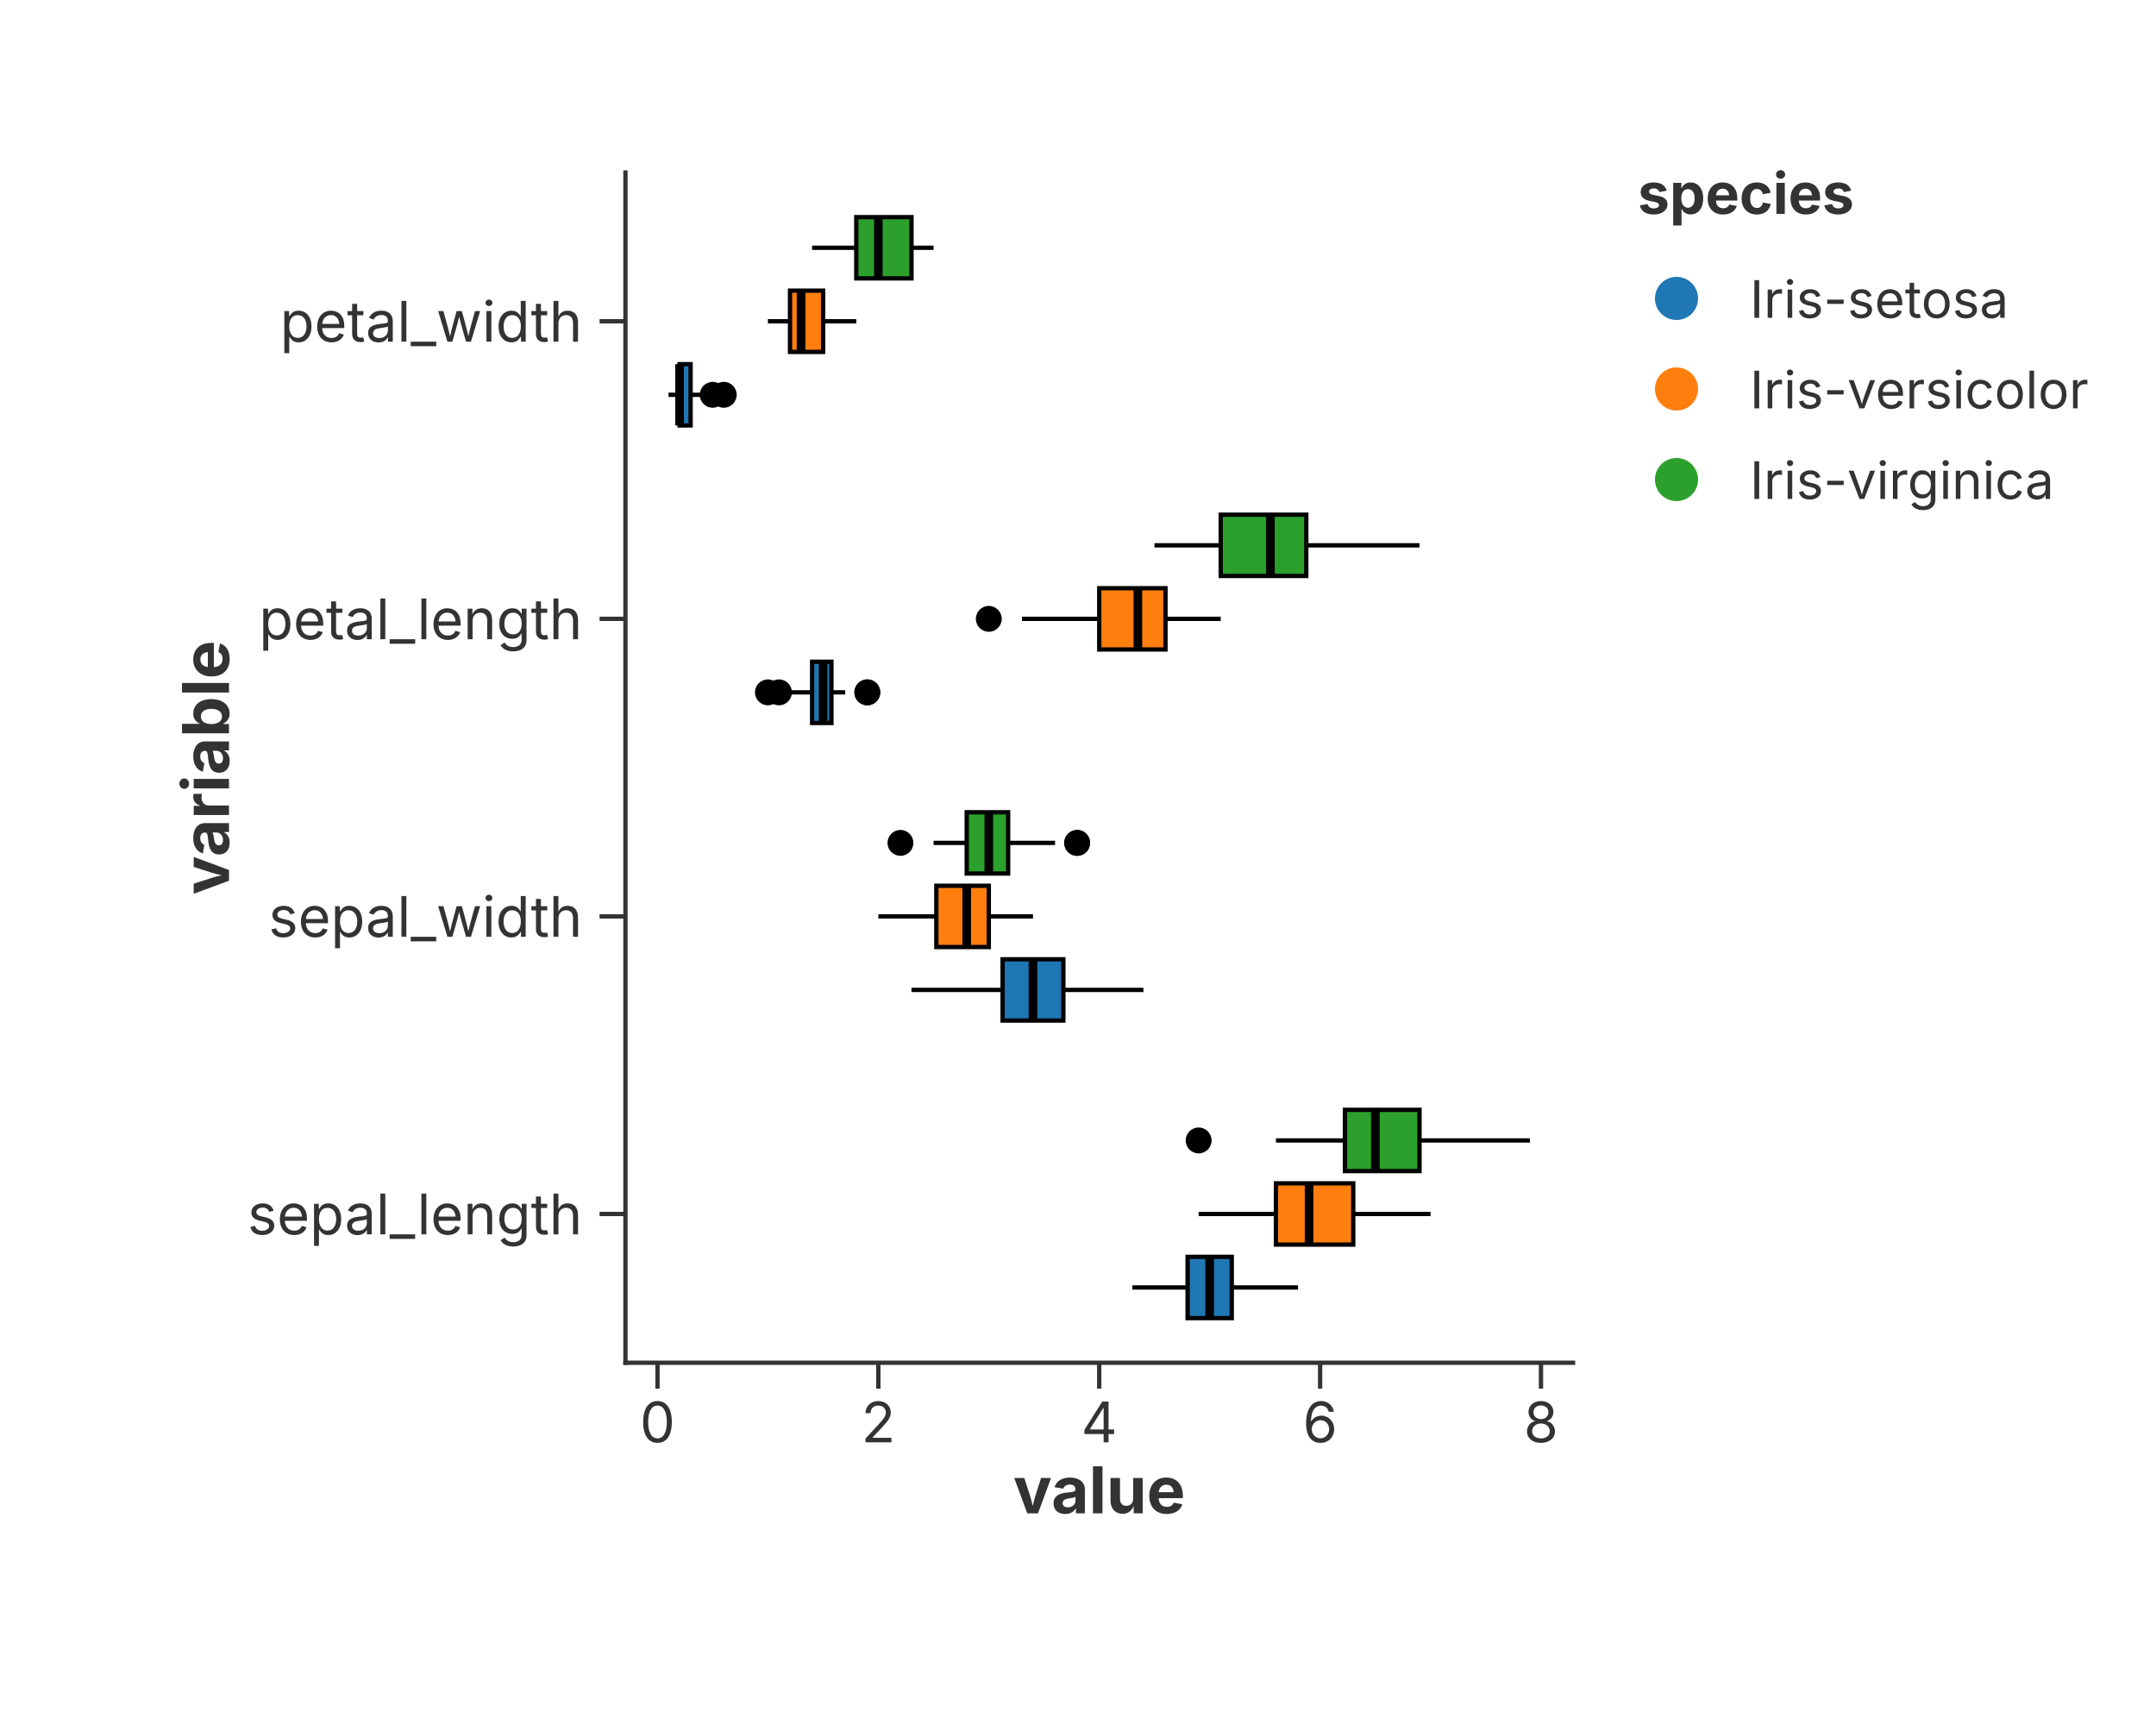
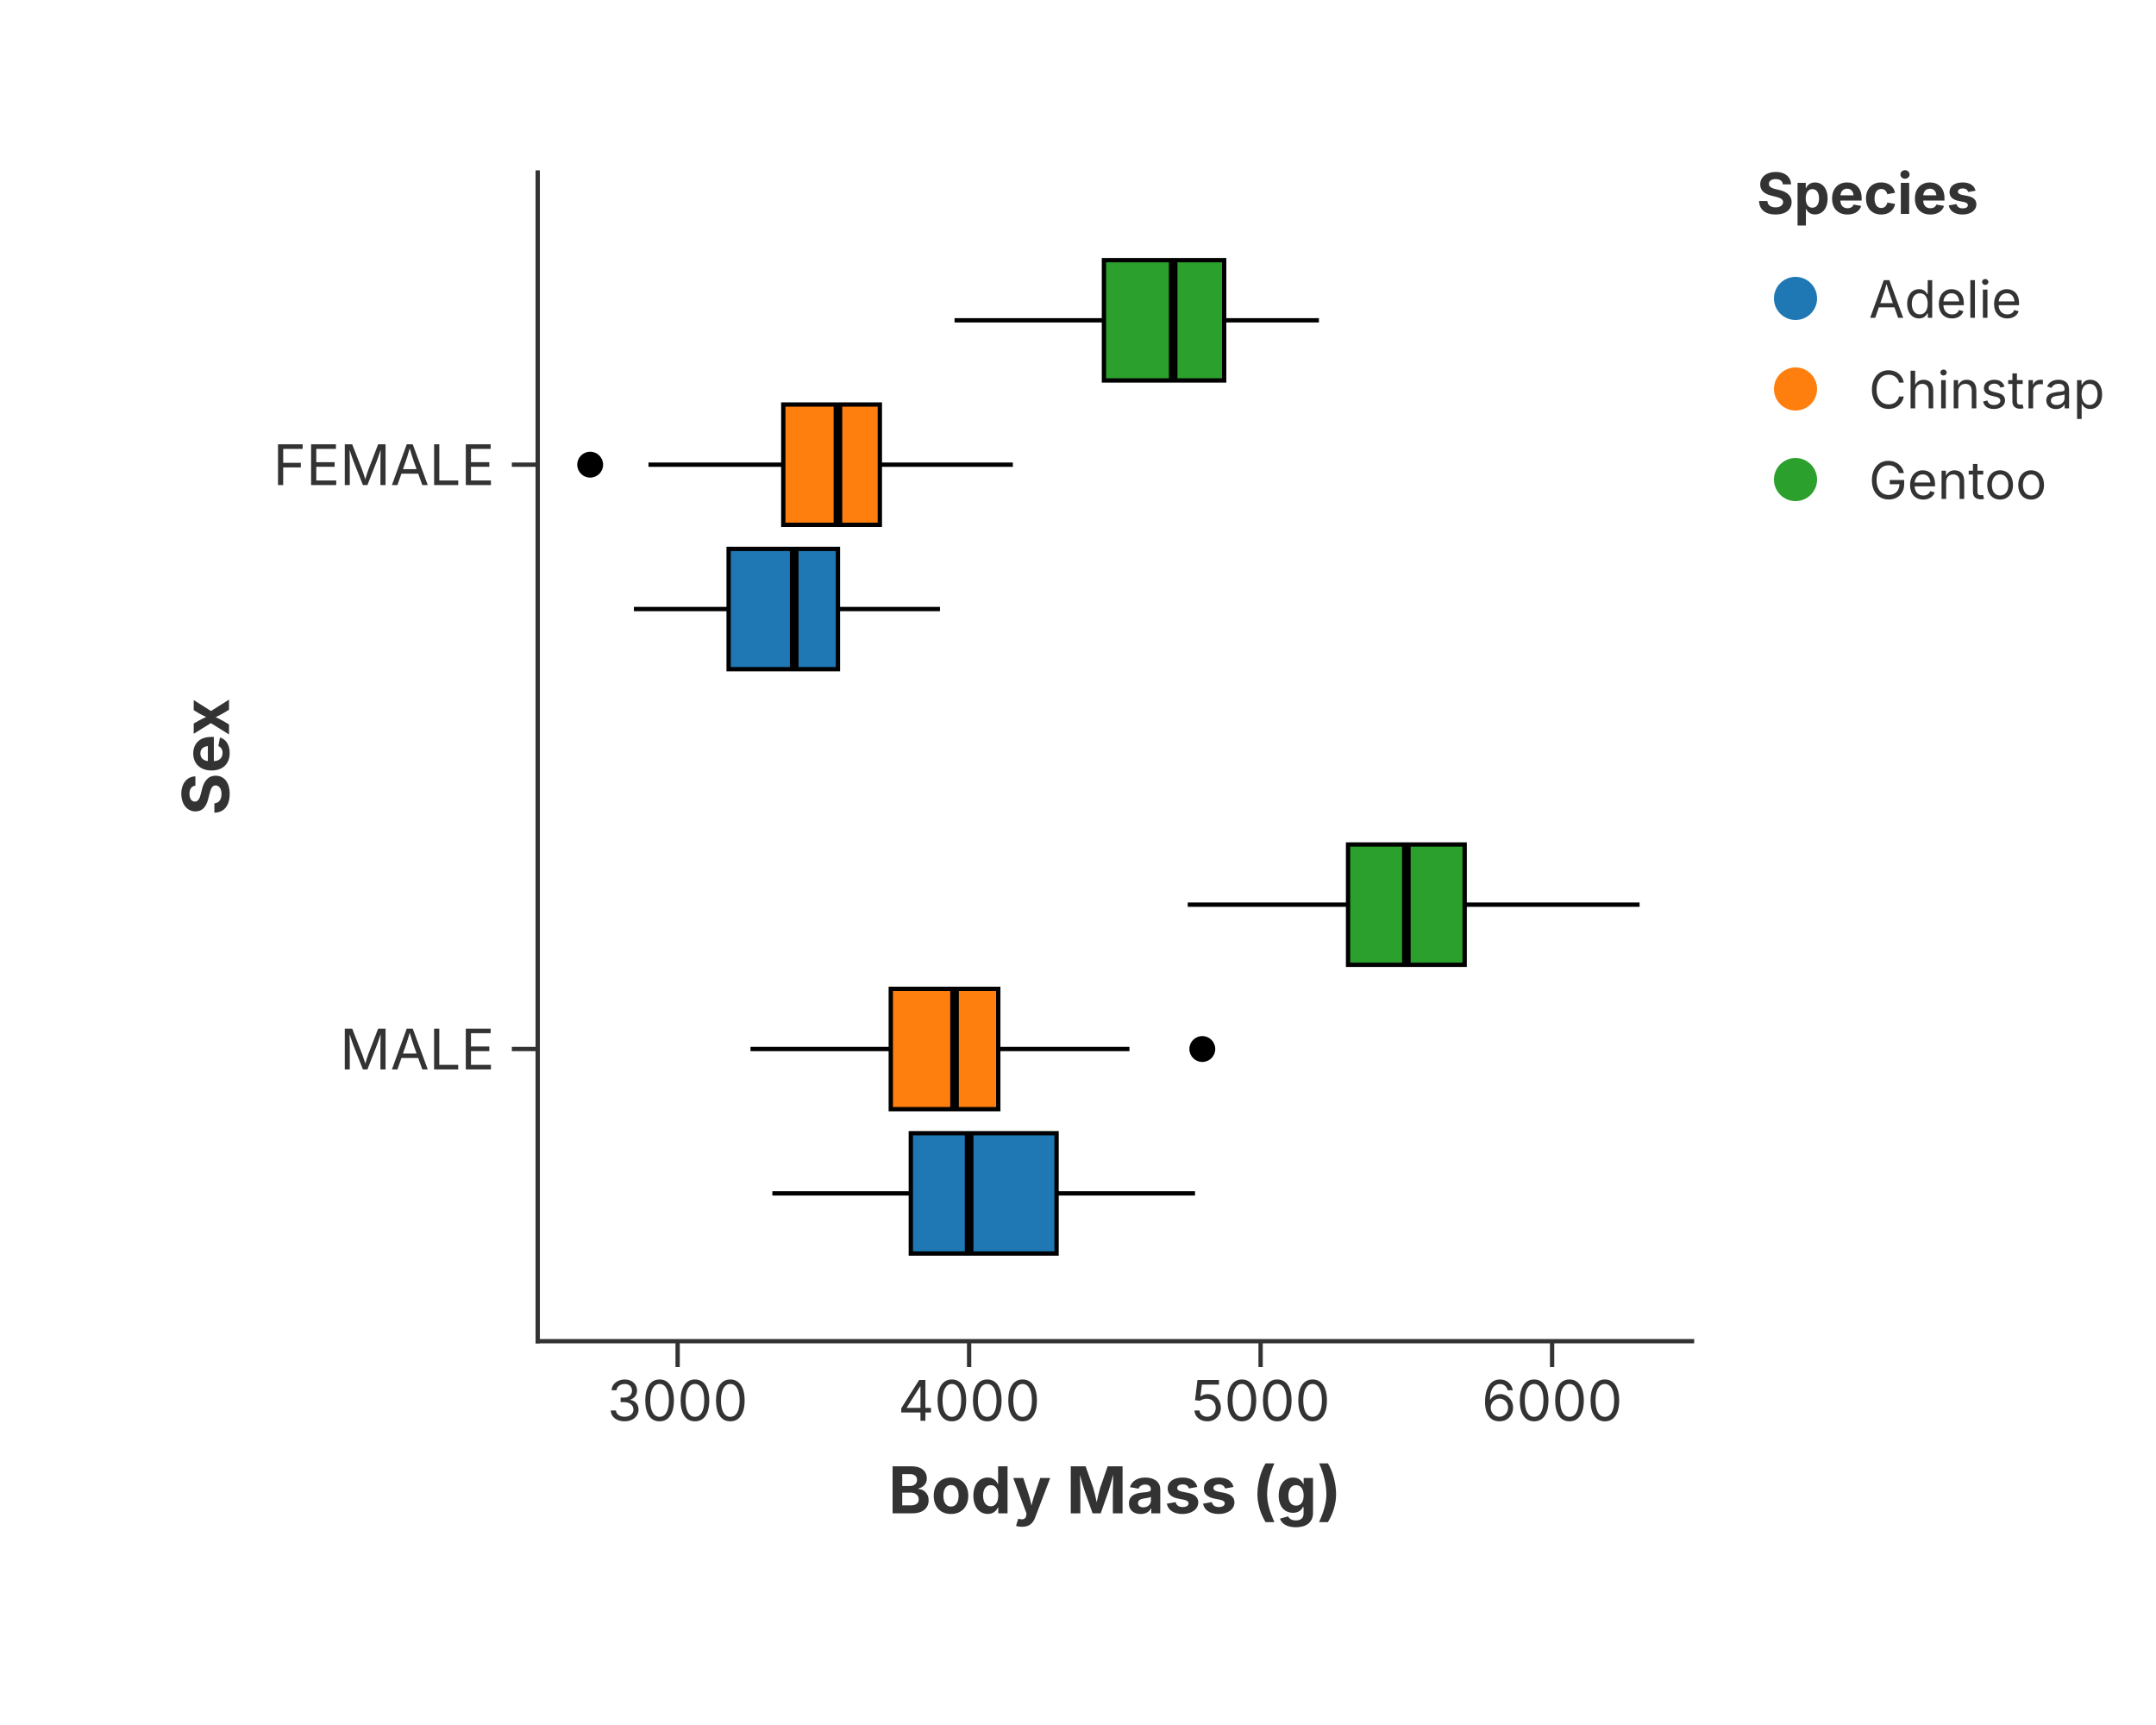
<svg xmlns="http://www.w3.org/2000/svg" width="500" height="400" viewBox="0 0 500 400">
  <rect width="100%" height="100%" fill="rgba(255,255,255,1.000)" />
-   <line x1="145.05" y1="316.00" x2="364.80" y2="316.00" stroke="rgba(51,51,51,1.000)" stroke-width="1" stroke-linecap="square" />
-   <line x1="152.48" y1="316.00" x2="152.48" y2="322.00" stroke="rgba(51,51,51,1.000)" stroke-width="1.0" />
-   <text x="152.48" y="325.00" font-size="13" font-family="Inter, -apple-system, BlinkMacSystemFont, 'Segoe UI', Roboto, Helvetica, Arial, 'PingFang SC', 'Microsoft YaHei', Ubuntu, Cantarell, 'Noto Sans', sans-serif" fill="rgba(51,51,51,1.000)" text-anchor="middle" dominant-baseline="hanging">0</text>
-   <line x1="203.70" y1="316.00" x2="203.70" y2="322.00" stroke="rgba(51,51,51,1.000)" stroke-width="1.0" />
-   <text x="203.70" y="325.00" font-size="13" font-family="Inter, -apple-system, BlinkMacSystemFont, 'Segoe UI', Roboto, Helvetica, Arial, 'PingFang SC', 'Microsoft YaHei', Ubuntu, Cantarell, 'Noto Sans', sans-serif" fill="rgba(51,51,51,1.000)" text-anchor="middle" dominant-baseline="hanging">2</text>
-   <line x1="254.92" y1="316.00" x2="254.92" y2="322.00" stroke="rgba(51,51,51,1.000)" stroke-width="1.0" />
-   <text x="254.92" y="325.00" font-size="13" font-family="Inter, -apple-system, BlinkMacSystemFont, 'Segoe UI', Roboto, Helvetica, Arial, 'PingFang SC', 'Microsoft YaHei', Ubuntu, Cantarell, 'Noto Sans', sans-serif" fill="rgba(51,51,51,1.000)" text-anchor="middle" dominant-baseline="hanging">4</text>
-   <line x1="306.15" y1="316.00" x2="306.15" y2="322.00" stroke="rgba(51,51,51,1.000)" stroke-width="1.0" />
-   <text x="306.15" y="325.00" font-size="13" font-family="Inter, -apple-system, BlinkMacSystemFont, 'Segoe UI', Roboto, Helvetica, Arial, 'PingFang SC', 'Microsoft YaHei', Ubuntu, Cantarell, 'Noto Sans', sans-serif" fill="rgba(51,51,51,1.000)" text-anchor="middle" dominant-baseline="hanging">6</text>
-   <line x1="357.37" y1="316.00" x2="357.37" y2="322.00" stroke="rgba(51,51,51,1.000)" stroke-width="1.0" />
-   <text x="357.37" y="325.00" font-size="13" font-family="Inter, -apple-system, BlinkMacSystemFont, 'Segoe UI', Roboto, Helvetica, Arial, 'PingFang SC', 'Microsoft YaHei', Ubuntu, Cantarell, 'Noto Sans', sans-serif" fill="rgba(51,51,51,1.000)" text-anchor="middle" dominant-baseline="hanging">8</text>
-   <text x="254.93" y="340.00" text-anchor="middle" font-size="15" font-family="Inter, -apple-system, BlinkMacSystemFont, 'Segoe UI', Roboto, Helvetica, Arial, 'PingFang SC', 'Microsoft YaHei', Ubuntu, Cantarell, 'Noto Sans', sans-serif" fill="rgba(51,51,51,1.000)" font-weight="bold" dominant-baseline="hanging">value</text>
-   <line x1="145.05" y1="40.00" x2="145.05" y2="316.00" stroke="rgba(51,51,51,1.000)" stroke-width="1" stroke-linecap="square" />
-   <line x1="145.05" y1="281.50" x2="139.05" y2="281.50" stroke="rgba(51,51,51,1.000)" stroke-width="1.0" />
-   <text x="135.05" y="281.50" font-size="13" font-family="Inter, -apple-system, BlinkMacSystemFont, 'Segoe UI', Roboto, Helvetica, Arial, 'PingFang SC', 'Microsoft YaHei', Ubuntu, Cantarell, 'Noto Sans', sans-serif" fill="rgba(51,51,51,1.000)" text-anchor="end" dominant-baseline="central">sepal_length</text>
-   <line x1="145.05" y1="212.50" x2="139.05" y2="212.50" stroke="rgba(51,51,51,1.000)" stroke-width="1.0" />
-   <text x="135.05" y="212.50" font-size="13" font-family="Inter, -apple-system, BlinkMacSystemFont, 'Segoe UI', Roboto, Helvetica, Arial, 'PingFang SC', 'Microsoft YaHei', Ubuntu, Cantarell, 'Noto Sans', sans-serif" fill="rgba(51,51,51,1.000)" text-anchor="end" dominant-baseline="central">sepal_width</text>
-   <line x1="145.05" y1="143.50" x2="139.05" y2="143.50" stroke="rgba(51,51,51,1.000)" stroke-width="1.0" />
-   <text x="135.05" y="143.50" font-size="13" font-family="Inter, -apple-system, BlinkMacSystemFont, 'Segoe UI', Roboto, Helvetica, Arial, 'PingFang SC', 'Microsoft YaHei', Ubuntu, Cantarell, 'Noto Sans', sans-serif" fill="rgba(51,51,51,1.000)" text-anchor="end" dominant-baseline="central">petal_length</text>
-   <line x1="145.05" y1="74.50" x2="139.05" y2="74.50" stroke="rgba(51,51,51,1.000)" stroke-width="1.0" />
-   <text x="135.05" y="74.50" font-size="13" font-family="Inter, -apple-system, BlinkMacSystemFont, 'Segoe UI', Roboto, Helvetica, Arial, 'PingFang SC', 'Microsoft YaHei', Ubuntu, Cantarell, 'Noto Sans', sans-serif" fill="rgba(51,51,51,1.000)" text-anchor="end" dominant-baseline="central">petal_width</text>
-   <text x="47.50" y="178.00" text-anchor="middle" font-size="15" font-family="Inter, -apple-system, BlinkMacSystemFont, 'Segoe UI', Roboto, Helvetica, Arial, 'PingFang SC', 'Microsoft YaHei', Ubuntu, Cantarell, 'Noto Sans', sans-serif" fill="rgba(51,51,51,1.000)" font-weight="bold" transform="rotate(-90, 47.50, 178.00)" dominant-baseline="middle">variable</text>
+   <line x1="124.70" y1="311.00" x2="392.40" y2="311.00" stroke="rgba(51,51,51,1.000)" stroke-width="1" stroke-linecap="square" />
+   <line x1="157.15" y1="311.00" x2="157.15" y2="317.00" stroke="rgba(51,51,51,1.000)" stroke-width="1.0" />
+   <text x="157.15" y="320.00" font-size="13" font-family="Inter, -apple-system, BlinkMacSystemFont, 'Segoe UI', Roboto, Helvetica, Arial, 'PingFang SC', 'Microsoft YaHei', Ubuntu, Cantarell, 'Noto Sans', sans-serif" fill="rgba(51,51,51,1.000)" text-anchor="middle" dominant-baseline="hanging">3000</text>
+   <line x1="224.75" y1="311.00" x2="224.75" y2="317.00" stroke="rgba(51,51,51,1.000)" stroke-width="1.0" />
+   <text x="224.75" y="320.00" font-size="13" font-family="Inter, -apple-system, BlinkMacSystemFont, 'Segoe UI', Roboto, Helvetica, Arial, 'PingFang SC', 'Microsoft YaHei', Ubuntu, Cantarell, 'Noto Sans', sans-serif" fill="rgba(51,51,51,1.000)" text-anchor="middle" dominant-baseline="hanging">4000</text>
+   <line x1="292.35" y1="311.00" x2="292.35" y2="317.00" stroke="rgba(51,51,51,1.000)" stroke-width="1.0" />
+   <text x="292.35" y="320.00" font-size="13" font-family="Inter, -apple-system, BlinkMacSystemFont, 'Segoe UI', Roboto, Helvetica, Arial, 'PingFang SC', 'Microsoft YaHei', Ubuntu, Cantarell, 'Noto Sans', sans-serif" fill="rgba(51,51,51,1.000)" text-anchor="middle" dominant-baseline="hanging">5000</text>
+   <line x1="359.95" y1="311.00" x2="359.95" y2="317.00" stroke="rgba(51,51,51,1.000)" stroke-width="1.0" />
+   <text x="359.95" y="320.00" font-size="13" font-family="Inter, -apple-system, BlinkMacSystemFont, 'Segoe UI', Roboto, Helvetica, Arial, 'PingFang SC', 'Microsoft YaHei', Ubuntu, Cantarell, 'Noto Sans', sans-serif" fill="rgba(51,51,51,1.000)" text-anchor="middle" dominant-baseline="hanging">6000</text>
+   <text x="258.55" y="340.00" text-anchor="middle" font-size="15" font-family="Inter, -apple-system, BlinkMacSystemFont, 'Segoe UI', Roboto, Helvetica, Arial, 'PingFang SC', 'Microsoft YaHei', Ubuntu, Cantarell, 'Noto Sans', sans-serif" fill="rgba(51,51,51,1.000)" font-weight="bold" dominant-baseline="hanging">Body Mass (g)</text>
+   <line x1="124.70" y1="40.00" x2="124.70" y2="311.00" stroke="rgba(51,51,51,1.000)" stroke-width="1" stroke-linecap="square" />
+   <line x1="124.70" y1="243.25" x2="118.70" y2="243.25" stroke="rgba(51,51,51,1.000)" stroke-width="1.0" />
+   <text x="114.70" y="243.25" font-size="13" font-family="Inter, -apple-system, BlinkMacSystemFont, 'Segoe UI', Roboto, Helvetica, Arial, 'PingFang SC', 'Microsoft YaHei', Ubuntu, Cantarell, 'Noto Sans', sans-serif" fill="rgba(51,51,51,1.000)" text-anchor="end" dominant-baseline="central">MALE</text>
+   <line x1="124.70" y1="107.75" x2="118.70" y2="107.75" stroke="rgba(51,51,51,1.000)" stroke-width="1.0" />
+   <text x="114.70" y="107.75" font-size="13" font-family="Inter, -apple-system, BlinkMacSystemFont, 'Segoe UI', Roboto, Helvetica, Arial, 'PingFang SC', 'Microsoft YaHei', Ubuntu, Cantarell, 'Noto Sans', sans-serif" fill="rgba(51,51,51,1.000)" text-anchor="end" dominant-baseline="central">FEMALE</text>
+   <text x="47.50" y="175.50" text-anchor="middle" font-size="15" font-family="Inter, -apple-system, BlinkMacSystemFont, 'Segoe UI', Roboto, Helvetica, Arial, 'PingFang SC', 'Microsoft YaHei', Ubuntu, Cantarell, 'Noto Sans', sans-serif" fill="rgba(51,51,51,1.000)" font-weight="bold" transform="rotate(-90, 47.50, 175.50)" dominant-baseline="middle">Sex</text>
  <defs>
    <clipPath id="plot-clip-area">
-       <rect x="145.050" y="40.000" width="219.750" height="276.000" />
+       <rect x="124.700" y="40.000" width="267.700" height="271.000" />
    </clipPath>
  </defs>
-   <rect x="275.415" y="291.444" width="10.245" height="14.206" fill="rgba(31,119,180,1.000)" stroke="rgba(0,0,0,1.000)" stroke-width="1.000" fill-opacity="1.000" stroke-opacity="1.000" clip-path="url(#plot-clip-area)" />
-   <line x1="262.609" y1="298.547" x2="275.415" y2="298.547" stroke="rgba(0,0,0,1.000)" stroke-width="1.000" stroke-opacity="1.000" />
-   <line x1="301.026" y1="298.547" x2="285.659" y2="298.547" stroke="rgba(0,0,0,1.000)" stroke-width="1.000" stroke-opacity="1.000" />
-   <line x1="280.537" y1="305.650" x2="280.537" y2="291.444" stroke="rgba(0,0,0,1.000)" stroke-width="2.000" stroke-opacity="1.000" />
-   <rect x="295.904" y="274.397" width="17.928" height="14.206" fill="rgba(255,127,14,1.000)" stroke="rgba(0,0,0,1.000)" stroke-width="1.000" fill-opacity="1.000" stroke-opacity="1.000" clip-path="url(#plot-clip-area)" />
-   <line x1="277.976" y1="281.500" x2="295.904" y2="281.500" stroke="rgba(0,0,0,1.000)" stroke-width="1.000" stroke-opacity="1.000" />
-   <line x1="331.761" y1="281.500" x2="313.832" y2="281.500" stroke="rgba(0,0,0,1.000)" stroke-width="1.000" stroke-opacity="1.000" />
-   <line x1="303.588" y1="288.603" x2="303.588" y2="274.397" stroke="rgba(0,0,0,1.000)" stroke-width="2.000" stroke-opacity="1.000" />
-   <rect x="311.911" y="257.350" width="17.288" height="14.206" fill="rgba(44,160,44,1.000)" stroke="rgba(0,0,0,1.000)" stroke-width="1.000" fill-opacity="1.000" stroke-opacity="1.000" clip-path="url(#plot-clip-area)" />
-   <line x1="295.904" y1="264.453" x2="311.911" y2="264.453" stroke="rgba(0,0,0,1.000)" stroke-width="1.000" stroke-opacity="1.000" />
-   <line x1="354.811" y1="264.453" x2="329.199" y2="264.453" stroke="rgba(0,0,0,1.000)" stroke-width="1.000" stroke-opacity="1.000" />
-   <line x1="318.955" y1="271.556" x2="318.955" y2="257.350" stroke="rgba(0,0,0,1.000)" stroke-width="2.000" stroke-opacity="1.000" />
-   <circle cx="277.976" cy="264.453" r="3.000" fill="rgba(0,0,0,1.000)" stroke="none" stroke-width="0.000" fill-opacity="1.000" stroke-opacity="1.000" clip-path="url(#plot-clip-area)" />
-   <rect x="232.515" y="222.444" width="14.087" height="14.206" fill="rgba(31,119,180,1.000)" stroke="rgba(0,0,0,1.000)" stroke-width="1.000" fill-opacity="1.000" stroke-opacity="1.000" clip-path="url(#plot-clip-area)" />
-   <line x1="211.385" y1="229.547" x2="232.515" y2="229.547" stroke="rgba(0,0,0,1.000)" stroke-width="1.000" stroke-opacity="1.000" />
-   <line x1="265.170" y1="229.547" x2="246.601" y2="229.547" stroke="rgba(0,0,0,1.000)" stroke-width="1.000" stroke-opacity="1.000" />
-   <line x1="239.558" y1="236.650" x2="239.558" y2="222.444" stroke="rgba(0,0,0,1.000)" stroke-width="2.000" stroke-opacity="1.000" />
-   <rect x="217.147" y="205.397" width="12.166" height="14.206" fill="rgba(255,127,14,1.000)" stroke="rgba(0,0,0,1.000)" stroke-width="1.000" fill-opacity="1.000" stroke-opacity="1.000" clip-path="url(#plot-clip-area)" />
-   <line x1="203.701" y1="212.500" x2="217.147" y2="212.500" stroke="rgba(0,0,0,1.000)" stroke-width="1.000" stroke-opacity="1.000" />
-   <line x1="239.558" y1="212.500" x2="229.313" y2="212.500" stroke="rgba(0,0,0,1.000)" stroke-width="1.000" stroke-opacity="1.000" />
-   <line x1="224.191" y1="219.603" x2="224.191" y2="205.397" stroke="rgba(0,0,0,1.000)" stroke-width="2.000" stroke-opacity="1.000" />
-   <rect x="224.191" y="188.350" width="9.604" height="14.206" fill="rgba(44,160,44,1.000)" stroke="rgba(0,0,0,1.000)" stroke-width="1.000" fill-opacity="1.000" stroke-opacity="1.000" clip-path="url(#plot-clip-area)" />
-   <line x1="216.507" y1="195.453" x2="224.191" y2="195.453" stroke="rgba(0,0,0,1.000)" stroke-width="1.000" stroke-opacity="1.000" />
-   <line x1="244.680" y1="195.453" x2="233.795" y2="195.453" stroke="rgba(0,0,0,1.000)" stroke-width="1.000" stroke-opacity="1.000" />
-   <line x1="229.313" y1="202.556" x2="229.313" y2="188.350" stroke="rgba(0,0,0,1.000)" stroke-width="2.000" stroke-opacity="1.000" />
-   <circle cx="249.803" cy="195.453" r="3.000" fill="rgba(0,0,0,1.000)" stroke="none" stroke-width="0.000" fill-opacity="1.000" stroke-opacity="1.000" clip-path="url(#plot-clip-area)" />
-   <circle cx="208.824" cy="195.453" r="3.000" fill="rgba(0,0,0,1.000)" stroke="none" stroke-width="0.000" fill-opacity="1.000" stroke-opacity="1.000" clip-path="url(#plot-clip-area)" />
-   <circle cx="249.803" cy="195.453" r="3.000" fill="rgba(0,0,0,1.000)" stroke="none" stroke-width="0.000" fill-opacity="1.000" stroke-opacity="1.000" clip-path="url(#plot-clip-area)" />
-   <rect x="188.334" y="153.444" width="4.482" height="14.206" fill="rgba(31,119,180,1.000)" stroke="rgba(0,0,0,1.000)" stroke-width="1.000" fill-opacity="1.000" stroke-opacity="1.000" clip-path="url(#plot-clip-area)" />
-   <line x1="183.212" y1="160.547" x2="188.334" y2="160.547" stroke="rgba(0,0,0,1.000)" stroke-width="1.000" stroke-opacity="1.000" />
-   <line x1="196.018" y1="160.547" x2="192.816" y2="160.547" stroke="rgba(0,0,0,1.000)" stroke-width="1.000" stroke-opacity="1.000" />
-   <line x1="190.895" y1="167.650" x2="190.895" y2="153.444" stroke="rgba(0,0,0,1.000)" stroke-width="2.000" stroke-opacity="1.000" />
-   <circle cx="180.651" cy="160.547" r="3.000" fill="rgba(0,0,0,1.000)" stroke="none" stroke-width="0.000" fill-opacity="1.000" stroke-opacity="1.000" clip-path="url(#plot-clip-area)" />
-   <circle cx="178.089" cy="160.547" r="3.000" fill="rgba(0,0,0,1.000)" stroke="none" stroke-width="0.000" fill-opacity="1.000" stroke-opacity="1.000" clip-path="url(#plot-clip-area)" />
-   <circle cx="201.140" cy="160.547" r="3.000" fill="rgba(0,0,0,1.000)" stroke="none" stroke-width="0.000" fill-opacity="1.000" stroke-opacity="1.000" clip-path="url(#plot-clip-area)" />
-   <circle cx="201.140" cy="160.547" r="3.000" fill="rgba(0,0,0,1.000)" stroke="none" stroke-width="0.000" fill-opacity="1.000" stroke-opacity="1.000" clip-path="url(#plot-clip-area)" />
-   <rect x="254.925" y="136.397" width="15.367" height="14.206" fill="rgba(255,127,14,1.000)" stroke="rgba(0,0,0,1.000)" stroke-width="1.000" fill-opacity="1.000" stroke-opacity="1.000" clip-path="url(#plot-clip-area)" />
-   <line x1="236.997" y1="143.500" x2="254.925" y2="143.500" stroke="rgba(0,0,0,1.000)" stroke-width="1.000" stroke-opacity="1.000" />
-   <line x1="283.098" y1="143.500" x2="270.292" y2="143.500" stroke="rgba(0,0,0,1.000)" stroke-width="1.000" stroke-opacity="1.000" />
-   <line x1="263.889" y1="150.603" x2="263.889" y2="136.397" stroke="rgba(0,0,0,1.000)" stroke-width="2.000" stroke-opacity="1.000" />
-   <circle cx="229.313" cy="143.500" r="3.000" fill="rgba(0,0,0,1.000)" stroke="none" stroke-width="0.000" fill-opacity="1.000" stroke-opacity="1.000" clip-path="url(#plot-clip-area)" />
-   <rect x="283.098" y="119.350" width="19.849" height="14.206" fill="rgba(44,160,44,1.000)" stroke="rgba(0,0,0,1.000)" stroke-width="1.000" fill-opacity="1.000" stroke-opacity="1.000" clip-path="url(#plot-clip-area)" />
-   <line x1="267.731" y1="126.453" x2="283.098" y2="126.453" stroke="rgba(0,0,0,1.000)" stroke-width="1.000" stroke-opacity="1.000" />
-   <line x1="329.199" y1="126.453" x2="302.947" y2="126.453" stroke="rgba(0,0,0,1.000)" stroke-width="1.000" stroke-opacity="1.000" />
-   <line x1="294.623" y1="133.556" x2="294.623" y2="119.350" stroke="rgba(0,0,0,1.000)" stroke-width="2.000" stroke-opacity="1.000" />
-   <rect x="157.600" y="84.444" width="2.561" height="14.206" fill="rgba(31,119,180,1.000)" stroke="rgba(0,0,0,1.000)" stroke-width="1.000" fill-opacity="1.000" stroke-opacity="1.000" clip-path="url(#plot-clip-area)" />
-   <line x1="155.039" y1="91.547" x2="157.600" y2="91.547" stroke="rgba(0,0,0,1.000)" stroke-width="1.000" stroke-opacity="1.000" />
-   <line x1="162.722" y1="91.547" x2="160.161" y2="91.547" stroke="rgba(0,0,0,1.000)" stroke-width="1.000" stroke-opacity="1.000" />
-   <line x1="157.600" y1="98.650" x2="157.600" y2="84.444" stroke="rgba(0,0,0,1.000)" stroke-width="2.000" stroke-opacity="1.000" />
-   <circle cx="165.283" cy="91.547" r="3.000" fill="rgba(0,0,0,1.000)" stroke="none" stroke-width="0.000" fill-opacity="1.000" stroke-opacity="1.000" clip-path="url(#plot-clip-area)" />
-   <circle cx="167.845" cy="91.547" r="3.000" fill="rgba(0,0,0,1.000)" stroke="none" stroke-width="0.000" fill-opacity="1.000" stroke-opacity="1.000" clip-path="url(#plot-clip-area)" />
-   <rect x="183.212" y="67.397" width="7.684" height="14.206" fill="rgba(255,127,14,1.000)" stroke="rgba(0,0,0,1.000)" stroke-width="1.000" fill-opacity="1.000" stroke-opacity="1.000" clip-path="url(#plot-clip-area)" />
-   <line x1="178.089" y1="74.500" x2="183.212" y2="74.500" stroke="rgba(0,0,0,1.000)" stroke-width="1.000" stroke-opacity="1.000" />
-   <line x1="198.579" y1="74.500" x2="190.895" y2="74.500" stroke="rgba(0,0,0,1.000)" stroke-width="1.000" stroke-opacity="1.000" />
-   <line x1="185.773" y1="81.603" x2="185.773" y2="67.397" stroke="rgba(0,0,0,1.000)" stroke-width="2.000" stroke-opacity="1.000" />
-   <rect x="198.579" y="50.350" width="12.806" height="14.206" fill="rgba(44,160,44,1.000)" stroke="rgba(0,0,0,1.000)" stroke-width="1.000" fill-opacity="1.000" stroke-opacity="1.000" clip-path="url(#plot-clip-area)" />
-   <line x1="188.334" y1="57.453" x2="198.579" y2="57.453" stroke="rgba(0,0,0,1.000)" stroke-width="1.000" stroke-opacity="1.000" />
-   <line x1="216.507" y1="57.453" x2="211.385" y2="57.453" stroke="rgba(0,0,0,1.000)" stroke-width="1.000" stroke-opacity="1.000" />
-   <line x1="203.701" y1="64.556" x2="203.701" y2="50.350" stroke="rgba(0,0,0,1.000)" stroke-width="2.000" stroke-opacity="1.000" />
-   <text x="379.800" y="49.600" font-size="13.2" font-family="Inter, -apple-system, BlinkMacSystemFont, 'Segoe UI', Roboto, Helvetica, Arial, 'PingFang SC', 'Microsoft YaHei', Ubuntu, Cantarell, 'Noto Sans', sans-serif" fill="rgba(51,51,51,1.000)" fill-opacity="1.000" text-anchor="start" font-weight="bold">species</text>
-   <circle cx="388.800" cy="69.200" r="5.000" fill="rgba(31,119,180,1.000)" stroke="none" stroke-width="0.000" fill-opacity="1.000" stroke-opacity="1.000" />
-   <text x="405.800" y="73.700" font-size="12.0" font-family="Inter, -apple-system, BlinkMacSystemFont, 'Segoe UI', Roboto, Helvetica, Arial, 'PingFang SC', 'Microsoft YaHei', Ubuntu, Cantarell, 'Noto Sans', sans-serif" fill="rgba(51,51,51,1.000)" fill-opacity="1.000" text-anchor="start" font-weight="normal">Iris-setosa</text>
-   <circle cx="388.800" cy="90.200" r="5.000" fill="rgba(255,127,14,1.000)" stroke="none" stroke-width="0.000" fill-opacity="1.000" stroke-opacity="1.000" />
-   <text x="405.800" y="94.700" font-size="12.0" font-family="Inter, -apple-system, BlinkMacSystemFont, 'Segoe UI', Roboto, Helvetica, Arial, 'PingFang SC', 'Microsoft YaHei', Ubuntu, Cantarell, 'Noto Sans', sans-serif" fill="rgba(51,51,51,1.000)" fill-opacity="1.000" text-anchor="start" font-weight="normal">Iris-versicolor</text>
-   <circle cx="388.800" cy="111.200" r="5.000" fill="rgba(44,160,44,1.000)" stroke="none" stroke-width="0.000" fill-opacity="1.000" stroke-opacity="1.000" />
-   <text x="405.800" y="115.700" font-size="12.0" font-family="Inter, -apple-system, BlinkMacSystemFont, 'Segoe UI', Roboto, Helvetica, Arial, 'PingFang SC', 'Microsoft YaHei', Ubuntu, Cantarell, 'Noto Sans', sans-serif" fill="rgba(51,51,51,1.000)" fill-opacity="1.000" text-anchor="start" font-weight="normal">Iris-virginica</text>
+   <rect x="211.229" y="262.778" width="33.801" height="27.897" fill="rgba(31,119,180,1.000)" stroke="rgba(0,0,0,1.000)" stroke-width="1.000" fill-opacity="1.000" stroke-opacity="1.000" clip-path="url(#plot-clip-area)" />
+   <line x1="179.119" y1="276.726" x2="211.229" y2="276.726" stroke="rgba(0,0,0,1.000)" stroke-width="1.000" stroke-opacity="1.000" />
+   <line x1="277.140" y1="276.726" x2="245.030" y2="276.726" stroke="rgba(0,0,0,1.000)" stroke-width="1.000" stroke-opacity="1.000" />
+   <line x1="224.749" y1="290.675" x2="224.749" y2="262.778" stroke="rgba(0,0,0,1.000)" stroke-width="2.000" stroke-opacity="1.000" />
+   <rect x="206.582" y="229.301" width="24.928" height="27.897" fill="rgba(255,127,14,1.000)" stroke="rgba(0,0,0,1.000)" stroke-width="1.000" fill-opacity="1.000" stroke-opacity="1.000" clip-path="url(#plot-clip-area)" />
+   <line x1="174.049" y1="243.250" x2="206.582" y2="243.250" stroke="rgba(0,0,0,1.000)" stroke-width="1.000" stroke-opacity="1.000" />
+   <line x1="261.930" y1="243.250" x2="231.510" y2="243.250" stroke="rgba(0,0,0,1.000)" stroke-width="1.000" stroke-opacity="1.000" />
+   <line x1="221.369" y1="257.199" x2="221.369" y2="229.301" stroke="rgba(0,0,0,1.000)" stroke-width="2.000" stroke-opacity="1.000" />
+   <circle cx="278.830" cy="243.250" r="3.000" fill="rgba(0,0,0,1.000)" stroke="none" stroke-width="0.000" fill-opacity="1.000" stroke-opacity="1.000" clip-path="url(#plot-clip-area)" />
+   <rect x="312.631" y="195.825" width="27.040" height="27.897" fill="rgba(44,160,44,1.000)" stroke="rgba(0,0,0,1.000)" stroke-width="1.000" fill-opacity="1.000" stroke-opacity="1.000" clip-path="url(#plot-clip-area)" />
+   <line x1="275.450" y1="209.774" x2="312.631" y2="209.774" stroke="rgba(0,0,0,1.000)" stroke-width="1.000" stroke-opacity="1.000" />
+   <line x1="380.232" y1="209.774" x2="339.671" y2="209.774" stroke="rgba(0,0,0,1.000)" stroke-width="1.000" stroke-opacity="1.000" />
+   <line x1="326.151" y1="223.722" x2="326.151" y2="195.825" stroke="rgba(0,0,0,1.000)" stroke-width="2.000" stroke-opacity="1.000" />
+   <rect x="168.979" y="127.278" width="25.350" height="27.897" fill="rgba(31,119,180,1.000)" stroke="rgba(0,0,0,1.000)" stroke-width="1.000" fill-opacity="1.000" stroke-opacity="1.000" clip-path="url(#plot-clip-area)" />
+   <line x1="147.008" y1="141.226" x2="168.979" y2="141.226" stroke="rgba(0,0,0,1.000)" stroke-width="1.000" stroke-opacity="1.000" />
+   <line x1="217.989" y1="141.226" x2="194.329" y2="141.226" stroke="rgba(0,0,0,1.000)" stroke-width="1.000" stroke-opacity="1.000" />
+   <line x1="184.189" y1="155.175" x2="184.189" y2="127.278" stroke="rgba(0,0,0,1.000)" stroke-width="2.000" stroke-opacity="1.000" />
+   <rect x="181.654" y="93.801" width="22.393" height="27.897" fill="rgba(255,127,14,1.000)" stroke="rgba(0,0,0,1.000)" stroke-width="1.000" fill-opacity="1.000" stroke-opacity="1.000" clip-path="url(#plot-clip-area)" />
+   <line x1="150.388" y1="107.750" x2="181.654" y2="107.750" stroke="rgba(0,0,0,1.000)" stroke-width="1.000" stroke-opacity="1.000" />
+   <line x1="234.890" y1="107.750" x2="204.047" y2="107.750" stroke="rgba(0,0,0,1.000)" stroke-width="1.000" stroke-opacity="1.000" />
+   <line x1="194.329" y1="121.699" x2="194.329" y2="93.801" stroke="rgba(0,0,0,1.000)" stroke-width="2.000" stroke-opacity="1.000" />
+   <circle cx="136.868" cy="107.750" r="3.000" fill="rgba(0,0,0,1.000)" stroke="none" stroke-width="0.000" fill-opacity="1.000" stroke-opacity="1.000" clip-path="url(#plot-clip-area)" />
+   <rect x="256.015" y="60.325" width="27.885" height="27.897" fill="rgba(44,160,44,1.000)" stroke="rgba(0,0,0,1.000)" stroke-width="1.000" fill-opacity="1.000" stroke-opacity="1.000" clip-path="url(#plot-clip-area)" />
+   <line x1="221.369" y1="74.274" x2="256.015" y2="74.274" stroke="rgba(0,0,0,1.000)" stroke-width="1.000" stroke-opacity="1.000" />
+   <line x1="305.871" y1="74.274" x2="283.900" y2="74.274" stroke="rgba(0,0,0,1.000)" stroke-width="1.000" stroke-opacity="1.000" />
+   <line x1="272.070" y1="88.222" x2="272.070" y2="60.325" stroke="rgba(0,0,0,1.000)" stroke-width="2.000" stroke-opacity="1.000" />
+   <text x="407.400" y="49.600" font-size="13.2" font-family="Inter, -apple-system, BlinkMacSystemFont, 'Segoe UI', Roboto, Helvetica, Arial, 'PingFang SC', 'Microsoft YaHei', Ubuntu, Cantarell, 'Noto Sans', sans-serif" fill="rgba(51,51,51,1.000)" fill-opacity="1.000" text-anchor="start" font-weight="bold">Species</text>
+   <circle cx="416.400" cy="69.200" r="5.000" fill="rgba(31,119,180,1.000)" stroke="none" stroke-width="0.000" fill-opacity="1.000" stroke-opacity="1.000" />
+   <text x="433.400" y="73.700" font-size="12.0" font-family="Inter, -apple-system, BlinkMacSystemFont, 'Segoe UI', Roboto, Helvetica, Arial, 'PingFang SC', 'Microsoft YaHei', Ubuntu, Cantarell, 'Noto Sans', sans-serif" fill="rgba(51,51,51,1.000)" fill-opacity="1.000" text-anchor="start" font-weight="normal">Adelie</text>
+   <circle cx="416.400" cy="90.200" r="5.000" fill="rgba(255,127,14,1.000)" stroke="none" stroke-width="0.000" fill-opacity="1.000" stroke-opacity="1.000" />
+   <text x="433.400" y="94.700" font-size="12.0" font-family="Inter, -apple-system, BlinkMacSystemFont, 'Segoe UI', Roboto, Helvetica, Arial, 'PingFang SC', 'Microsoft YaHei', Ubuntu, Cantarell, 'Noto Sans', sans-serif" fill="rgba(51,51,51,1.000)" fill-opacity="1.000" text-anchor="start" font-weight="normal">Chinstrap</text>
+   <circle cx="416.400" cy="111.200" r="5.000" fill="rgba(44,160,44,1.000)" stroke="none" stroke-width="0.000" fill-opacity="1.000" stroke-opacity="1.000" />
+   <text x="433.400" y="115.700" font-size="12.0" font-family="Inter, -apple-system, BlinkMacSystemFont, 'Segoe UI', Roboto, Helvetica, Arial, 'PingFang SC', 'Microsoft YaHei', Ubuntu, Cantarell, 'Noto Sans', sans-serif" fill="rgba(51,51,51,1.000)" fill-opacity="1.000" text-anchor="start" font-weight="normal">Gentoo</text>
</svg>
